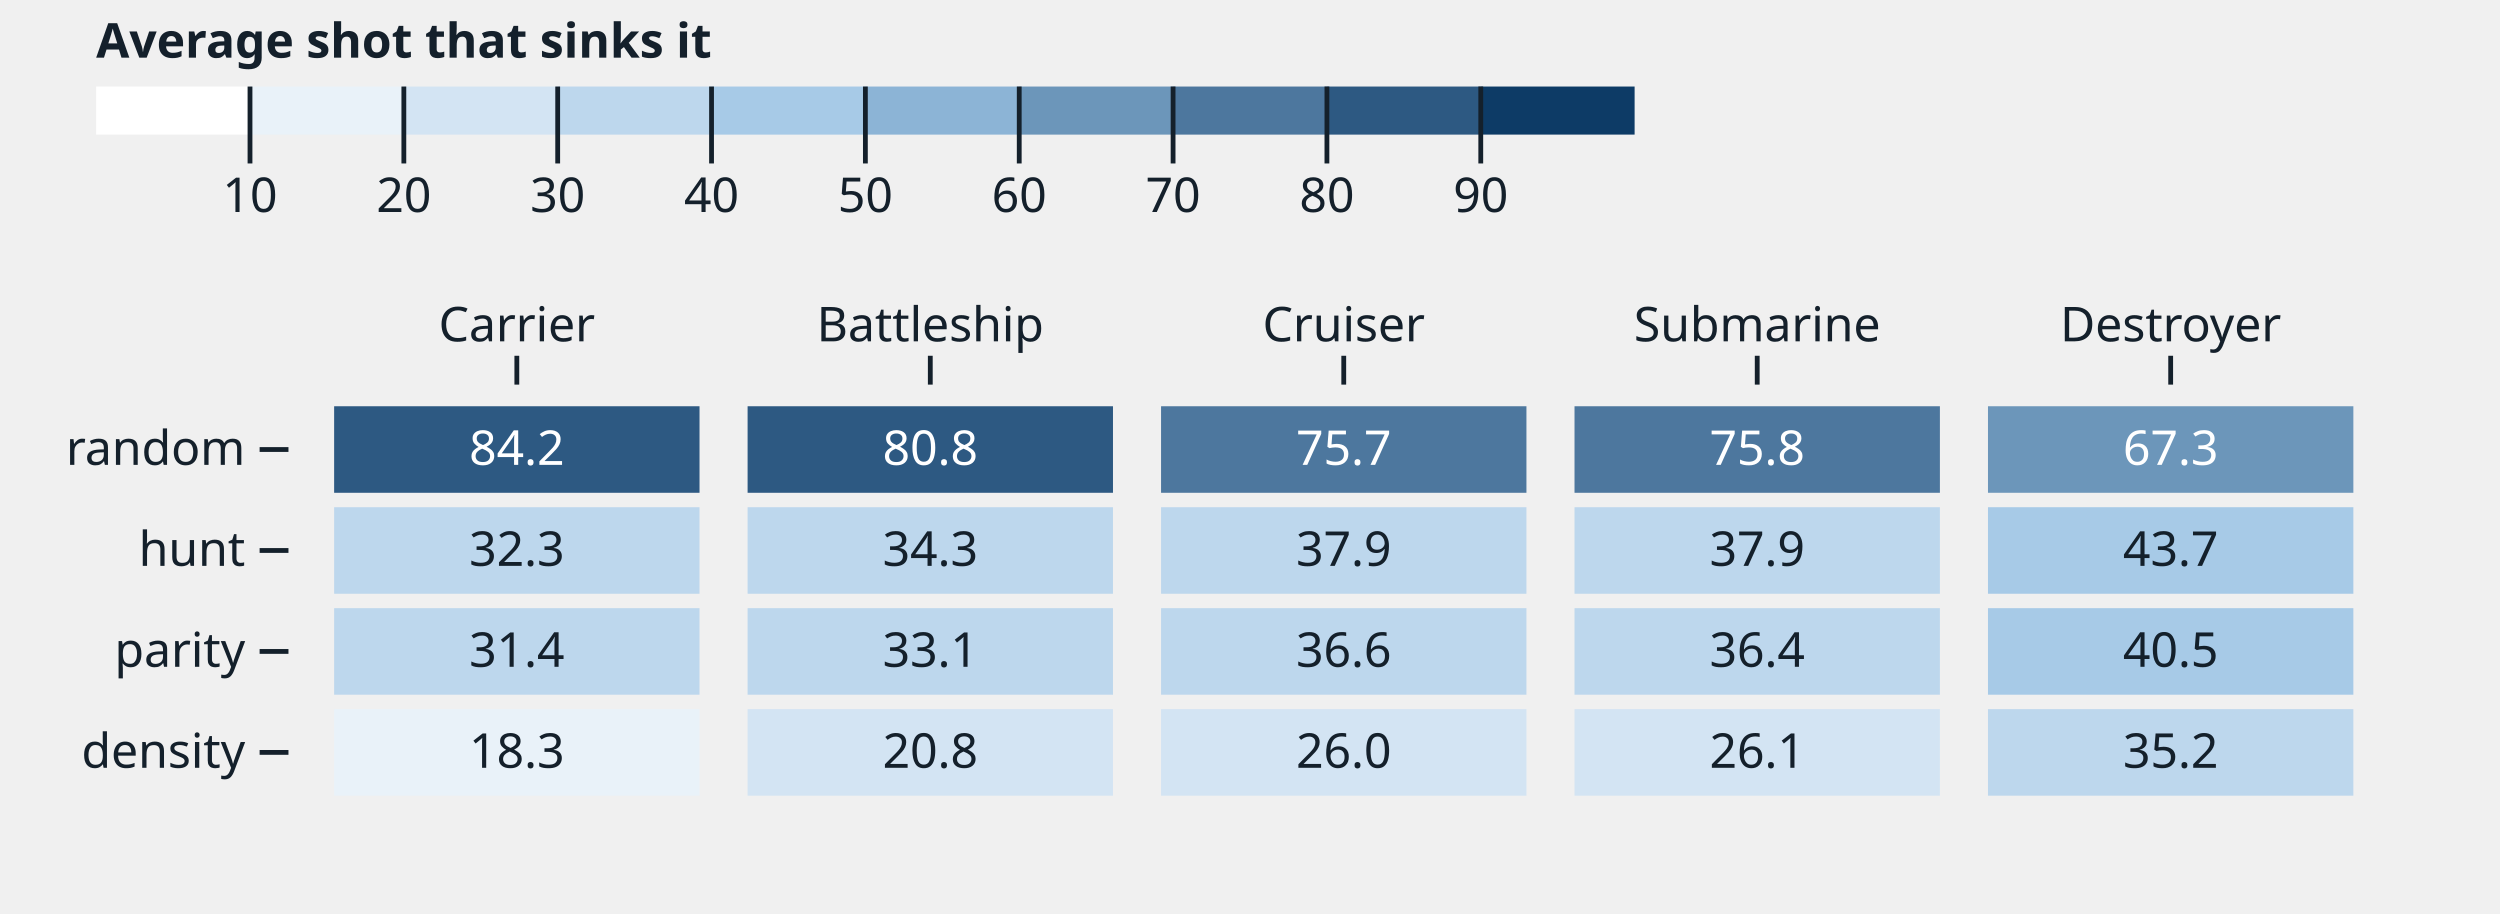
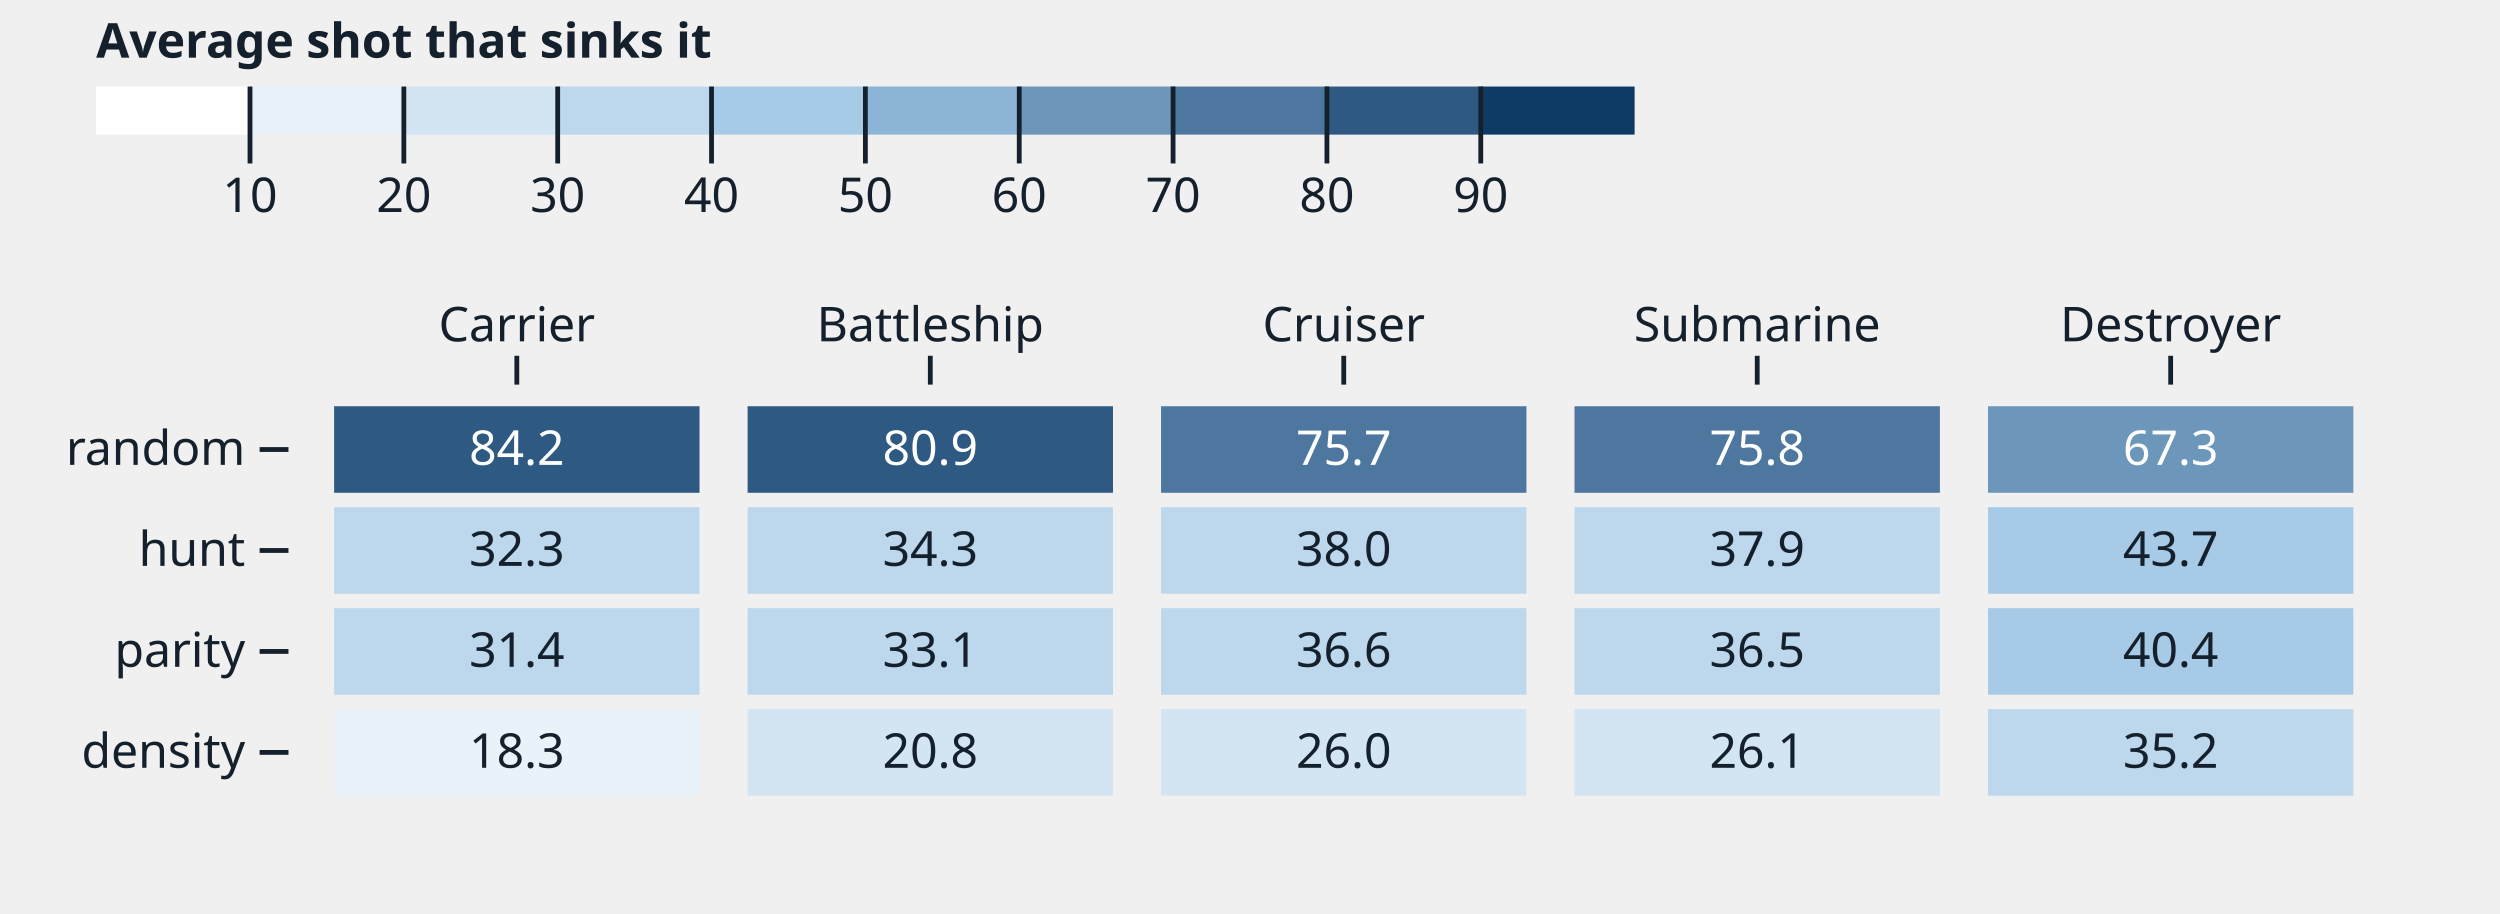
<svg xmlns="http://www.w3.org/2000/svg" width="520" height="190" viewBox="0 0 520 190" style="background: #ffffff; color: #14202b">
  <style>@media (prefers-color-scheme: dark) { :root { filter: invert(1) hue-rotate(180deg); background: none !important } }</style>
  <svg class="plot-d6a7b5-ramp" font-family="system-ui, sans-serif" font-size="10" width="320" height="50" viewBox="0 0 320 50" x="20">
    <style>:where(.plot-d6a7b5-ramp) {
  display: block;
  height: auto;
  height: intrinsic;
  max-width: 100%;
  overflow: visible;
}
:where(.plot-d6a7b5-ramp text) {
  white-space: pre;
}</style>
    <g>
      <rect x="0" y="18" width="32" height="10" fill="rgb(255,255,255)" />
      <rect x="32" y="18" width="32" height="10" fill="rgb(233,242,249)" />
      <rect x="64" y="18" width="32" height="10" fill="rgb(211,228,243)" />
      <rect x="96" y="18" width="32" height="10" fill="rgb(189,215,237)" />
      <rect x="128" y="18" width="32" height="10" fill="rgb(167,202,231)" />
      <rect x="160" y="18" width="32" height="10" fill="rgb(140,180,214)" />
      <rect x="192" y="18" width="32" height="10" fill="rgb(108,150,186)" />
      <rect x="224" y="18" width="32" height="10" fill="rgb(77,119,158)" />
      <rect x="256" y="18" width="32" height="10" fill="rgb(45,89,130)" />
      <rect x="288" y="18" width="32" height="10" fill="rgb(13,59,102)" />
    </g>
    <g transform="translate(0,28)" fill="none" text-anchor="middle" font-variant="tabular-nums">
      <g class="tick" opacity="1" transform="translate(32,0)">
        <line stroke="currentColor" y2="6" y1="-10" />
        <text fill="currentColor" y="9" dy="0.71em">10</text>
      </g>
      <g class="tick" opacity="1" transform="translate(64,0)">
        <line stroke="currentColor" y2="6" y1="-10" />
        <text fill="currentColor" y="9" dy="0.71em">20</text>
      </g>
      <g class="tick" opacity="1" transform="translate(96,0)">
        <line stroke="currentColor" y2="6" y1="-10" />
        <text fill="currentColor" y="9" dy="0.71em">30</text>
      </g>
      <g class="tick" opacity="1" transform="translate(128,0)">
        <line stroke="currentColor" y2="6" y1="-10" />
        <text fill="currentColor" y="9" dy="0.71em">40</text>
      </g>
      <g class="tick" opacity="1" transform="translate(160,0)">
        <line stroke="currentColor" y2="6" y1="-10" />
        <text fill="currentColor" y="9" dy="0.71em">50</text>
      </g>
      <g class="tick" opacity="1" transform="translate(192,0)">
        <line stroke="currentColor" y2="6" y1="-10" />
        <text fill="currentColor" y="9" dy="0.71em">60</text>
      </g>
      <g class="tick" opacity="1" transform="translate(224,0)">
        <line stroke="currentColor" y2="6" y1="-10" />
        <text fill="currentColor" y="9" dy="0.71em">70</text>
      </g>
      <g class="tick" opacity="1" transform="translate(256,0)">
        <line stroke="currentColor" y2="6" y1="-10" />
        <text fill="currentColor" y="9" dy="0.71em">80</text>
      </g>
      <g class="tick" opacity="1" transform="translate(288,0)">
        <line stroke="currentColor" y2="6" y1="-10" />
        <text fill="currentColor" y="9" dy="0.71em">90</text>
      </g>
    </g>
    <text x="0" y="12" fill="currentColor" font-weight="bold">Average shot that sinks it</text>
  </svg>
  <svg class="plot-d6a7b5" fill="currentColor" font-family="system-ui, sans-serif" font-size="10" text-anchor="middle" width="520" height="140" viewBox="0 0 520 140" style="background: rgb(255, 255, 255); color: rgb(20, 32, 43);" y="50">
    <style>:where(.plot-d6a7b5) {
  --plot-background: white;
  display: block;
  height: auto;
  height: intrinsic;
  max-width: 100%;
}
:where(.plot-d6a7b5 text),
:where(.plot-d6a7b5 tspan) {
  white-space: pre;
}</style>
    <g aria-label="y-axis tick" aria-hidden="true" fill="none" stroke="currentColor" transform="translate(0,9.5)">
      <path transform="translate(60,34)" d="M0,0L-6,0" />
      <path transform="translate(60,55)" d="M0,0L-6,0" />
      <path transform="translate(60,76)" d="M0,0L-6,0" />
      <path transform="translate(60,97)" d="M0,0L-6,0" />
    </g>
    <g aria-label="y-axis tick label" text-anchor="end" transform="translate(-9,9.5)">
      <text y="0.32em" transform="translate(60,34)">random</text>
      <text y="0.32em" transform="translate(60,55)">hunt</text>
      <text y="0.32em" transform="translate(60,76)">parity</text>
      <text y="0.32em" transform="translate(60,97)">density</text>
    </g>
    <g aria-label="x-axis tick" aria-hidden="true" fill="none" stroke="currentColor" transform="translate(38.5,0)">
      <path transform="translate(69,30)" d="M0,0L0,-6" />
      <path transform="translate(155,30)" d="M0,0L0,-6" />
      <path transform="translate(241,30)" d="M0,0L0,-6" />
      <path transform="translate(327,30)" d="M0,0L0,-6" />
      <path transform="translate(413,30)" d="M0,0L0,-6" />
    </g>
    <g aria-label="x-axis tick label" transform="translate(38.5,-9)">
      <text transform="translate(69,30)">Carrier</text>
      <text transform="translate(155,30)">Battleship</text>
      <text transform="translate(241,30)">Cruiser</text>
      <text transform="translate(327,30)">Submarine</text>
      <text transform="translate(413,30)">Destroyer</text>
    </g>
    <g aria-label="cell">
      <rect x="69.5" width="76" y="97.5" height="18" fill="rgb(233,242,249)" />
      <rect x="155.5" width="76" y="97.5" height="18" fill="rgb(211,228,243)" />
      <rect x="241.5" width="76" y="97.5" height="18" fill="rgb(211,228,243)" />
      <rect x="327.5" width="76" y="97.5" height="18" fill="rgb(211,228,243)" />
      <rect x="413.5" width="76" y="97.5" height="18" fill="rgb(189,215,237)" />
+       <rect x="69.5" width="76" y="34.5" height="18" fill="rgb(45,89,130)" />
+       <rect x="155.5" width="76" y="34.5" height="18" fill="rgb(45,89,130)" />
+       <rect x="241.5" width="76" y="34.5" height="18" fill="rgb(77,119,158)" />
+       <rect x="327.5" width="76" y="34.5" height="18" fill="rgb(77,119,158)" />
+       <rect x="413.5" width="76" y="34.5" height="18" fill="rgb(108,150,186)" />
+       <rect x="69.5" width="76" y="55.5" height="18" fill="rgb(189,215,237)" />
+       <rect x="155.5" width="76" y="55.5" height="18" fill="rgb(189,215,237)" />
+       <rect x="241.5" width="76" y="55.5" height="18" fill="rgb(189,215,237)" />
+       <rect x="327.5" width="76" y="55.5" height="18" fill="rgb(189,215,237)" />
+       <rect x="413.5" width="76" y="55.5" height="18" fill="rgb(167,202,231)" />
      <rect x="69.5" width="76" y="76.5" height="18" fill="rgb(189,215,237)" />
      <rect x="155.5" width="76" y="76.5" height="18" fill="rgb(189,215,237)" />
      <rect x="241.5" width="76" y="76.5" height="18" fill="rgb(189,215,237)" />
      <rect x="327.5" width="76" y="76.5" height="18" fill="rgb(189,215,237)" />
      <rect x="413.5" width="76" y="76.5" height="18" fill="rgb(167,202,231)" />
-       <rect x="69.5" width="76" y="55.5" height="18" fill="rgb(189,215,237)" />
-       <rect x="155.5" width="76" y="55.5" height="18" fill="rgb(189,215,237)" />
-       <rect x="241.5" width="76" y="55.5" height="18" fill="rgb(189,215,237)" />
-       <rect x="327.5" width="76" y="55.5" height="18" fill="rgb(189,215,237)" />
-       <rect x="413.5" width="76" y="55.5" height="18" fill="rgb(167,202,231)" />
-       <rect x="69.5" width="76" y="34.5" height="18" fill="rgb(45,89,130)" />
-       <rect x="155.5" width="76" y="34.5" height="18" fill="rgb(45,89,130)" />
-       <rect x="241.5" width="76" y="34.5" height="18" fill="rgb(77,119,158)" />
-       <rect x="327.5" width="76" y="34.5" height="18" fill="rgb(77,119,158)" />
-       <rect x="413.5" width="76" y="34.5" height="18" fill="rgb(108,150,186)" />
    </g>
    <g aria-label="text" transform="translate(38.5,9.5)">
      <text y="0.32em" transform="translate(69,97)" fill="#14202b">18.3</text>
      <text y="0.32em" transform="translate(155,97)" fill="#14202b">20.8</text>
      <text y="0.32em" transform="translate(241,97)" fill="#14202b">26.0</text>
      <text y="0.32em" transform="translate(327,97)" fill="#14202b">26.1</text>
      <text y="0.32em" transform="translate(413,97)" fill="#14202b">35.2</text>
+       <text y="0.32em" transform="translate(69,34)" fill="#ffffff">84.2</text>
+       <text y="0.32em" transform="translate(155,34)" fill="#ffffff">80.9</text>
+       <text y="0.32em" transform="translate(241,34)" fill="#ffffff">75.7</text>
+       <text y="0.32em" transform="translate(327,34)" fill="#ffffff">75.8</text>
+       <text y="0.32em" transform="translate(413,34)" fill="#ffffff">67.3</text>
+       <text y="0.32em" transform="translate(69,55)" fill="#14202b">32.3</text>
+       <text y="0.32em" transform="translate(155,55)" fill="#14202b">34.3</text>
+       <text y="0.32em" transform="translate(241,55)" fill="#14202b">38.0</text>
+       <text y="0.32em" transform="translate(327,55)" fill="#14202b">37.9</text>
+       <text y="0.32em" transform="translate(413,55)" fill="#14202b">43.7</text>
      <text y="0.32em" transform="translate(69,76)" fill="#14202b">31.4</text>
      <text y="0.32em" transform="translate(155,76)" fill="#14202b">33.1</text>
      <text y="0.32em" transform="translate(241,76)" fill="#14202b">36.6</text>
-       <text y="0.32em" transform="translate(327,76)" fill="#14202b">36.4</text>
-       <text y="0.32em" transform="translate(413,76)" fill="#14202b">40.5</text>
-       <text y="0.32em" transform="translate(69,55)" fill="#14202b">32.3</text>
-       <text y="0.32em" transform="translate(155,55)" fill="#14202b">34.3</text>
-       <text y="0.32em" transform="translate(241,55)" fill="#14202b">37.9</text>
-       <text y="0.32em" transform="translate(327,55)" fill="#14202b">37.9</text>
-       <text y="0.32em" transform="translate(413,55)" fill="#14202b">43.7</text>
-       <text y="0.32em" transform="translate(69,34)" fill="#ffffff">84.2</text>
-       <text y="0.32em" transform="translate(155,34)" fill="#ffffff">80.8</text>
-       <text y="0.32em" transform="translate(241,34)" fill="#ffffff">75.7</text>
-       <text y="0.32em" transform="translate(327,34)" fill="#ffffff">75.8</text>
-       <text y="0.32em" transform="translate(413,34)" fill="#ffffff">67.3</text>
+       <text y="0.32em" transform="translate(327,76)" fill="#14202b">36.5</text>
+       <text y="0.32em" transform="translate(413,76)" fill="#14202b">40.4</text>
    </g>
  </svg>
</svg>
